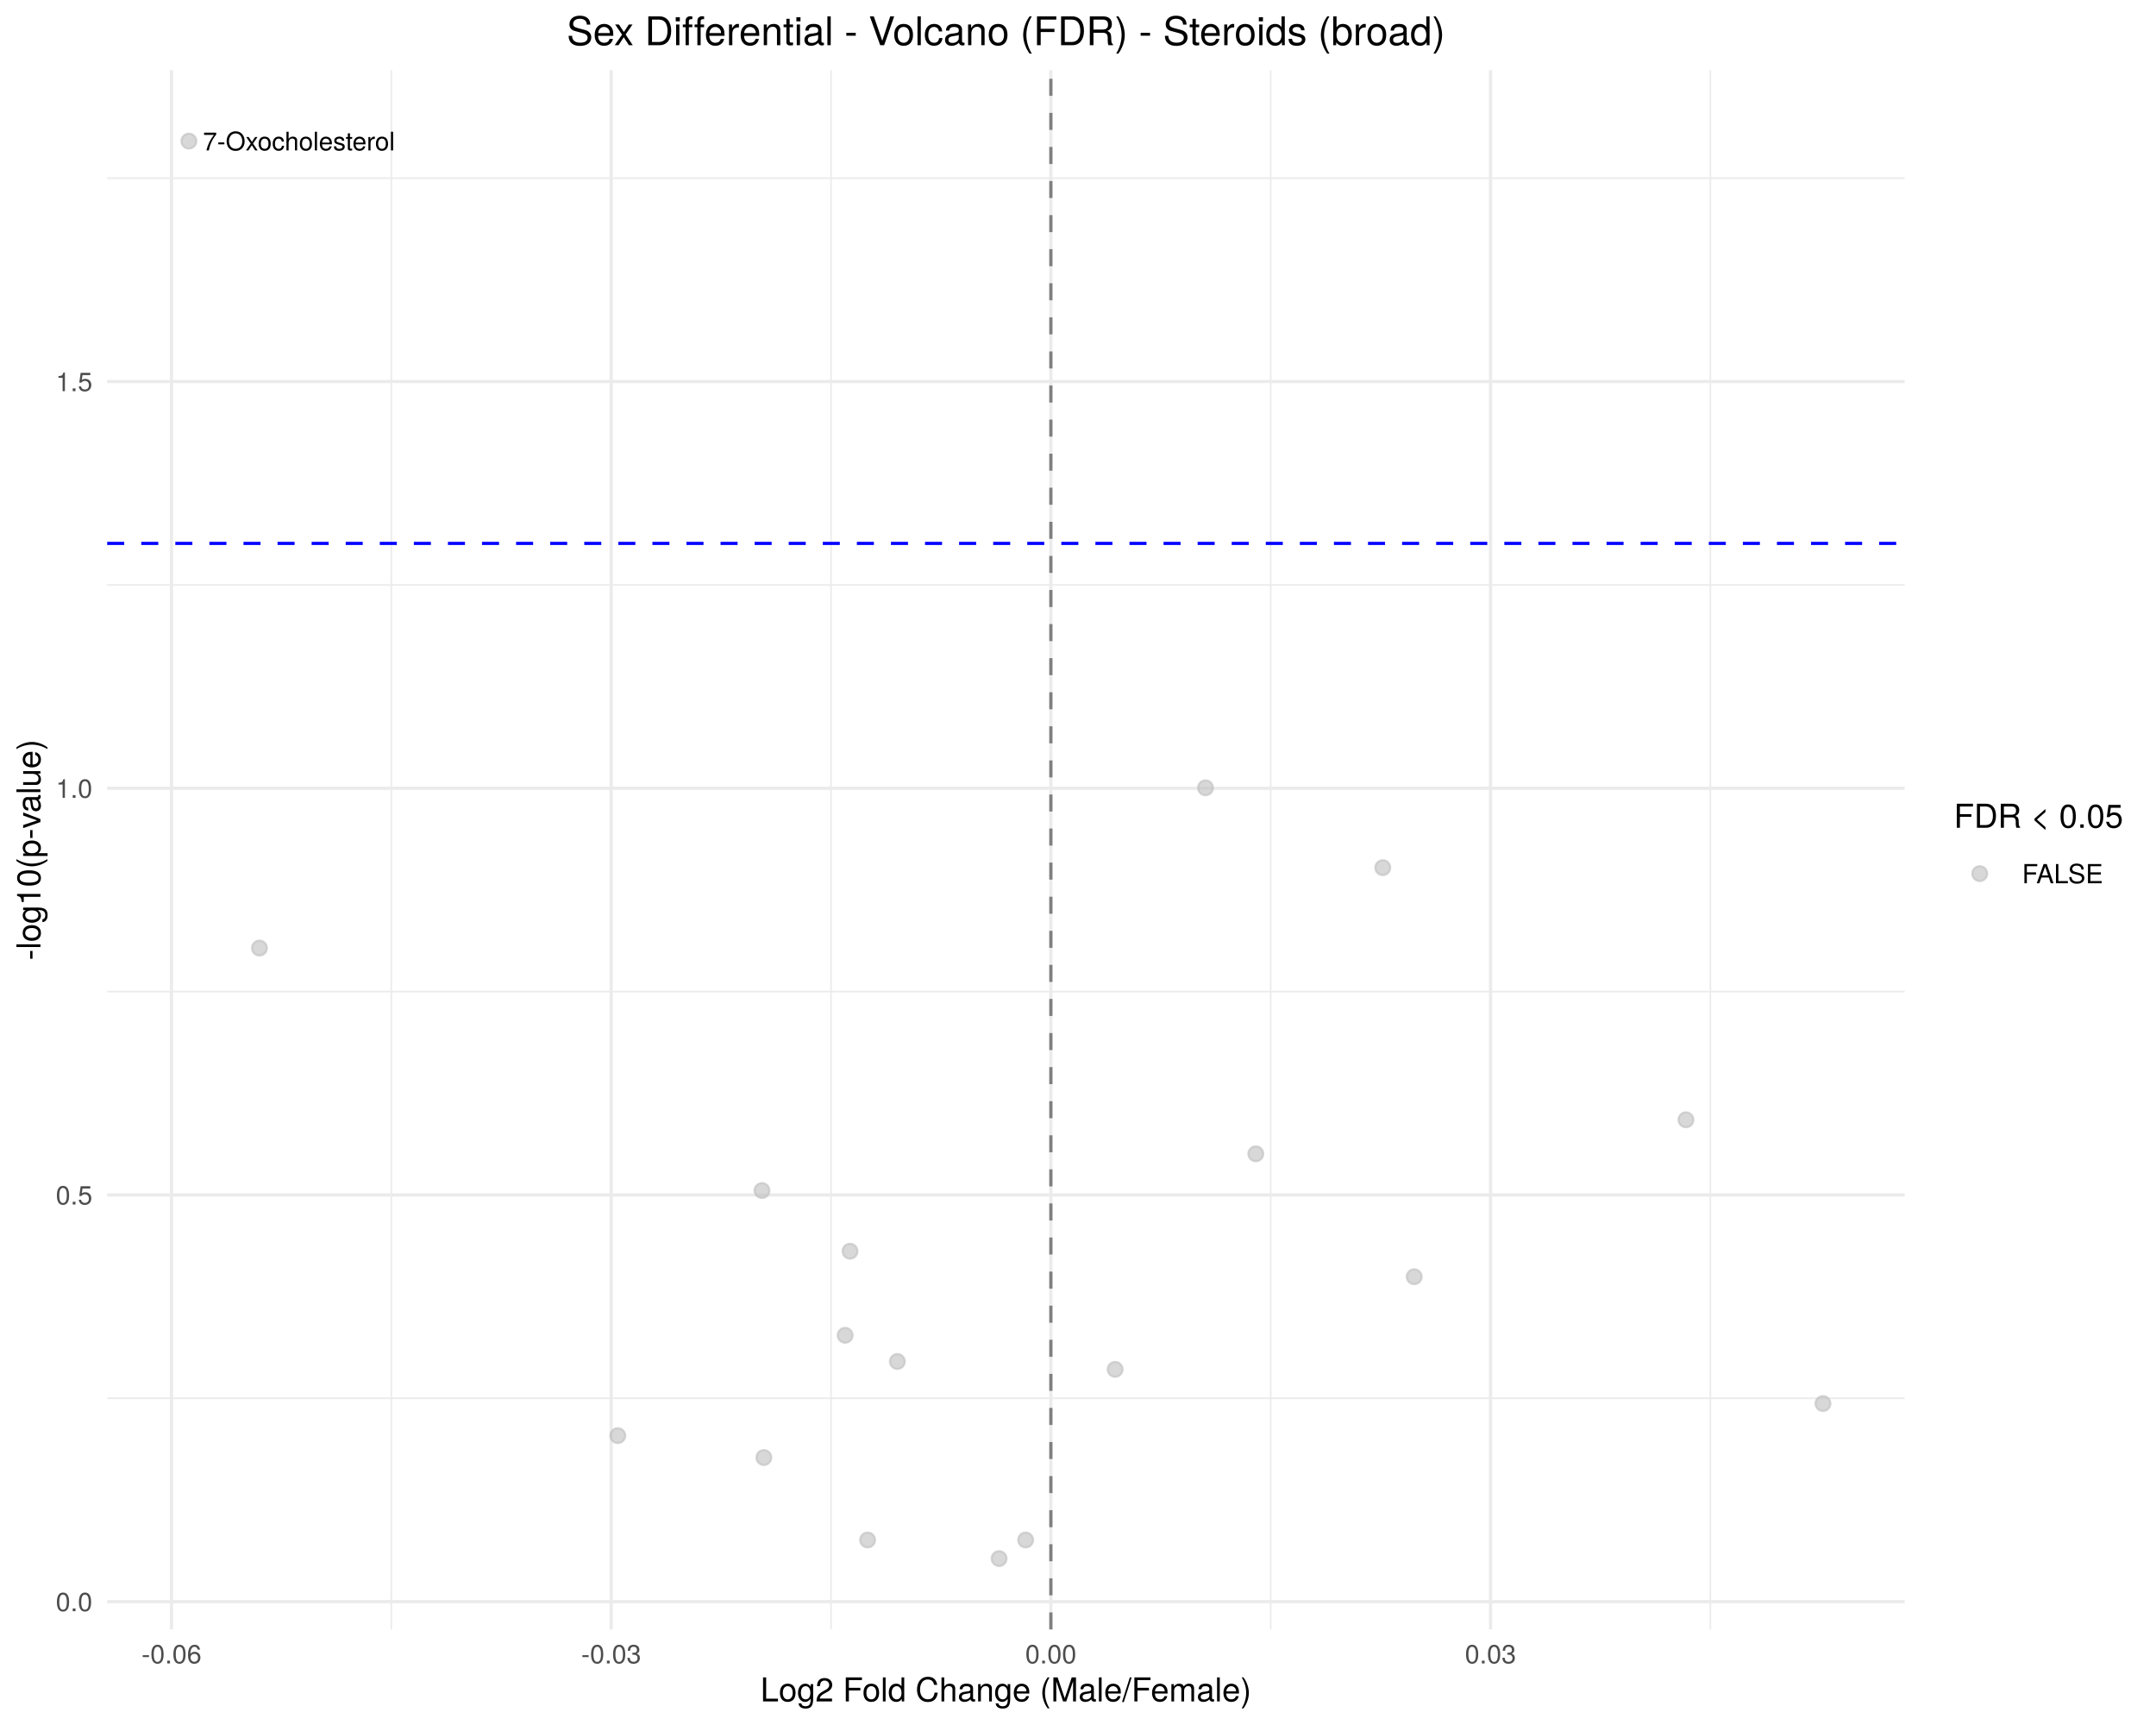
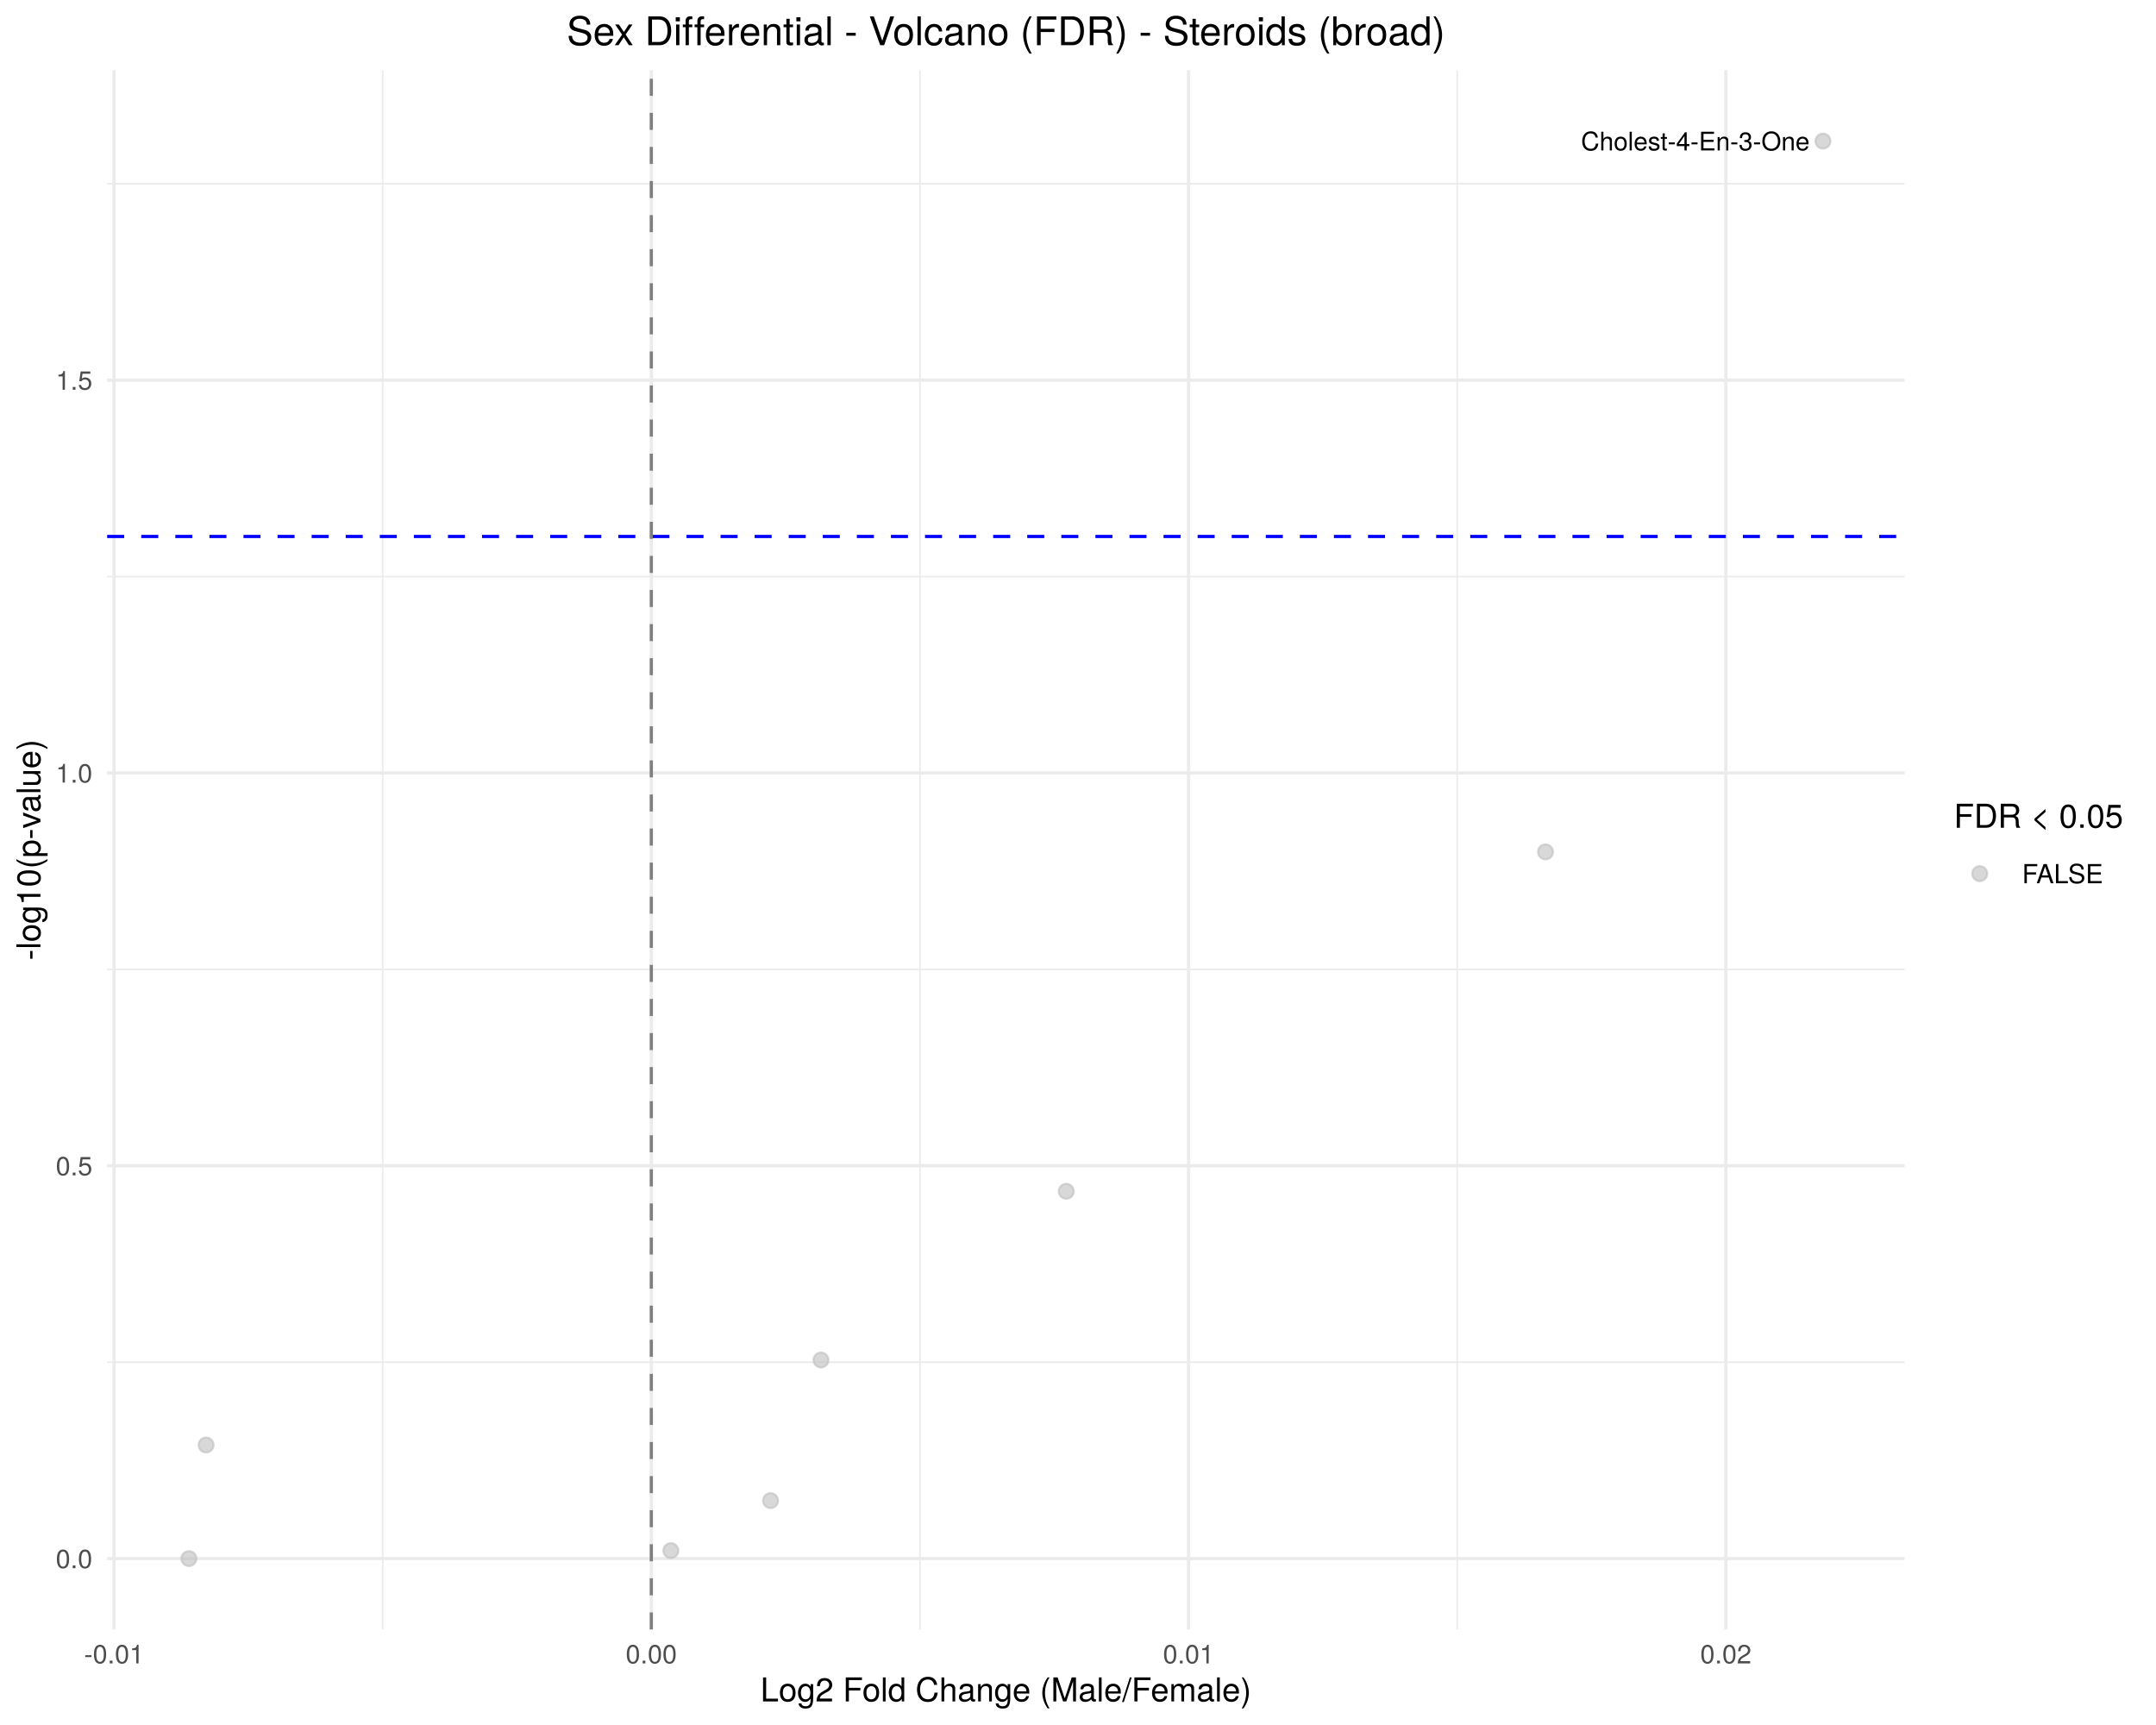
<svg xmlns="http://www.w3.org/2000/svg" class="svglite" width="720.00pt" height="576.00pt" viewBox="0 0 720.00 576.00">
  <defs>
    <style type="text/css">
    .svglite line, .svglite polyline, .svglite polygon, .svglite path, .svglite rect, .svglite circle {
      fill: none;
      stroke: #000000;
      stroke-linecap: round;
      stroke-linejoin: round;
      stroke-miterlimit: 10.00;
    }
    .svglite text {
      white-space: pre;
    }
  </style>
  </defs>
  <rect width="100%" height="100%" style="stroke: none; fill: none;" />
  <defs>
    <clipPath id="cpMC4wMHw3MjAuMDB8MC4wMHw1NzYuMDA=">
      <rect x="0.00" y="0.00" width="720.00" height="576.00" />
    </clipPath>
  </defs>
  <g clip-path="url(#cpMC4wMHw3MjAuMDB8MC4wMHw1NzYuMDA=)">
</g>
  <defs>
    <clipPath id="cpMzUuNzl8NjM2LjA2fDIzLjQ1fDU0NC4wOQ==">
      <rect x="35.79" y="23.45" width="600.27" height="520.64" />
    </clipPath>
  </defs>
  <g clip-path="url(#cpMzUuNzl8NjM2LjA2fDIzLjQ1fDU0NC4wOQ==)">
-     <polyline points="35.79,466.91 636.06,466.91 " style="stroke-width: 0.53; stroke: #EBEBEB; stroke-linecap: butt;" />
-     <polyline points="35.79,331.11 636.06,331.11 " style="stroke-width: 0.53; stroke: #EBEBEB; stroke-linecap: butt;" />
-     <polyline points="35.79,195.31 636.06,195.31 " style="stroke-width: 0.53; stroke: #EBEBEB; stroke-linecap: butt;" />
-     <polyline points="35.79,59.50 636.06,59.50 " style="stroke-width: 0.53; stroke: #EBEBEB; stroke-linecap: butt;" />
-     <polyline points="130.69,544.09 130.69,23.45 " style="stroke-width: 0.53; stroke: #EBEBEB; stroke-linecap: butt;" />
-     <polyline points="277.52,544.09 277.52,23.45 " style="stroke-width: 0.53; stroke: #EBEBEB; stroke-linecap: butt;" />
-     <polyline points="424.35,544.09 424.35,23.45 " style="stroke-width: 0.53; stroke: #EBEBEB; stroke-linecap: butt;" />
-     <polyline points="571.18,544.09 571.18,23.45 " style="stroke-width: 0.53; stroke: #EBEBEB; stroke-linecap: butt;" />
-     <polyline points="35.79,534.81 636.06,534.81 " style="stroke-width: 1.07; stroke: #EBEBEB; stroke-linecap: butt;" />
-     <polyline points="35.79,399.01 636.06,399.01 " style="stroke-width: 1.07; stroke: #EBEBEB; stroke-linecap: butt;" />
-     <polyline points="35.79,263.21 636.06,263.21 " style="stroke-width: 1.07; stroke: #EBEBEB; stroke-linecap: butt;" />
-     <polyline points="35.79,127.40 636.06,127.40 " style="stroke-width: 1.07; stroke: #EBEBEB; stroke-linecap: butt;" />
-     <polyline points="57.28,544.09 57.28,23.45 " style="stroke-width: 1.07; stroke: #EBEBEB; stroke-linecap: butt;" />
-     <polyline points="204.11,544.09 204.11,23.45 " style="stroke-width: 1.07; stroke: #EBEBEB; stroke-linecap: butt;" />
-     <polyline points="350.94,544.09 350.94,23.45 " style="stroke-width: 1.07; stroke: #EBEBEB; stroke-linecap: butt;" />
-     <polyline points="497.77,544.09 497.77,23.45 " style="stroke-width: 1.07; stroke: #EBEBEB; stroke-linecap: butt;" />
-     <circle cx="461.78" cy="289.72" r="2.49" style="stroke-width: 0.71; stroke: #BEBEBE; stroke-opacity: 0.60; fill: #BEBEBE; fill-opacity: 0.60;" />
-     <circle cx="63.08" cy="47.12" r="2.49" style="stroke-width: 0.71; stroke: #BEBEBE; stroke-opacity: 0.60; fill: #BEBEBE; fill-opacity: 0.60;" />
-     <circle cx="282.24" cy="445.87" r="2.49" style="stroke-width: 0.71; stroke: #BEBEBE; stroke-opacity: 0.60; fill: #BEBEBE; fill-opacity: 0.60;" />
-     <circle cx="563.03" cy="373.91" r="2.49" style="stroke-width: 0.71; stroke: #BEBEBE; stroke-opacity: 0.60; fill: #BEBEBE; fill-opacity: 0.60;" />
-     <circle cx="333.65" cy="520.43" r="2.49" style="stroke-width: 0.71; stroke: #BEBEBE; stroke-opacity: 0.60; fill: #BEBEBE; fill-opacity: 0.60;" />
-     <circle cx="402.58" cy="263.06" r="2.49" style="stroke-width: 0.71; stroke: #BEBEBE; stroke-opacity: 0.60; fill: #BEBEBE; fill-opacity: 0.60;" />
-     <circle cx="419.38" cy="385.27" r="2.49" style="stroke-width: 0.71; stroke: #BEBEBE; stroke-opacity: 0.60; fill: #BEBEBE; fill-opacity: 0.60;" />
-     <circle cx="283.87" cy="417.80" r="2.49" style="stroke-width: 0.71; stroke: #BEBEBE; stroke-opacity: 0.60; fill: #BEBEBE; fill-opacity: 0.60;" />
-     <circle cx="254.47" cy="397.54" r="2.49" style="stroke-width: 0.71; stroke: #BEBEBE; stroke-opacity: 0.60; fill: #BEBEBE; fill-opacity: 0.60;" />
-     <circle cx="289.74" cy="514.22" r="2.49" style="stroke-width: 0.71; stroke: #BEBEBE; stroke-opacity: 0.60; fill: #BEBEBE; fill-opacity: 0.60;" />
-     <circle cx="342.51" cy="514.22" r="2.49" style="stroke-width: 0.71; stroke: #BEBEBE; stroke-opacity: 0.60; fill: #BEBEBE; fill-opacity: 0.60;" />
-     <circle cx="372.40" cy="457.25" r="2.49" style="stroke-width: 0.71; stroke: #BEBEBE; stroke-opacity: 0.60; fill: #BEBEBE; fill-opacity: 0.60;" />
-     <circle cx="299.68" cy="454.62" r="2.49" style="stroke-width: 0.71; stroke: #BEBEBE; stroke-opacity: 0.60; fill: #BEBEBE; fill-opacity: 0.60;" />
-     <circle cx="206.31" cy="479.38" r="2.49" style="stroke-width: 0.71; stroke: #BEBEBE; stroke-opacity: 0.60; fill: #BEBEBE; fill-opacity: 0.60;" />
-     <circle cx="255.09" cy="486.69" r="2.49" style="stroke-width: 0.71; stroke: #BEBEBE; stroke-opacity: 0.60; fill: #BEBEBE; fill-opacity: 0.60;" />
-     <circle cx="472.28" cy="426.32" r="2.49" style="stroke-width: 0.71; stroke: #BEBEBE; stroke-opacity: 0.60; fill: #BEBEBE; fill-opacity: 0.60;" />
-     <circle cx="86.65" cy="316.57" r="2.49" style="stroke-width: 0.71; stroke: #BEBEBE; stroke-opacity: 0.60; fill: #BEBEBE; fill-opacity: 0.60;" />
-     <circle cx="608.78" cy="468.66" r="2.49" style="stroke-width: 0.71; stroke: #BEBEBE; stroke-opacity: 0.60; fill: #BEBEBE; fill-opacity: 0.60;" />
-     <text x="99.82" y="50.23" text-anchor="middle" style="font-size: 8.54px; font-weight: 0; font-family: &quot;TeX Gyre Heros&quot;;" textLength="64.48px" lengthAdjust="spacingAndGlyphs">7-Oxocholesterol</text>
-     <line x1="35.79" y1="181.45" x2="636.06" y2="181.45" style="stroke-width: 1.07; stroke: #0000FF; stroke-dasharray: 5.69,5.69; stroke-linecap: butt;" />
-     <line x1="350.94" y1="544.09" x2="350.94" y2="23.45" style="stroke-width: 1.07; stroke: #7F7F7F; stroke-dasharray: 5.69,5.69; stroke-linecap: butt;" />
+     <polyline points="35.79,454.85 636.06,454.85 " style="stroke-width: 0.53; stroke: #EBEBEB; stroke-linecap: butt;" />
+     <polyline points="35.79,323.68 636.06,323.68 " style="stroke-width: 0.53; stroke: #EBEBEB; stroke-linecap: butt;" />
+     <polyline points="35.79,192.52 636.06,192.52 " style="stroke-width: 0.53; stroke: #EBEBEB; stroke-linecap: butt;" />
+     <polyline points="35.79,61.35 636.06,61.35 " style="stroke-width: 0.53; stroke: #EBEBEB; stroke-linecap: butt;" />
+     <polyline points="127.80,544.09 127.80,23.45 " style="stroke-width: 0.53; stroke: #EBEBEB; stroke-linecap: butt;" />
+     <polyline points="307.22,544.09 307.22,23.45 " style="stroke-width: 0.53; stroke: #EBEBEB; stroke-linecap: butt;" />
+     <polyline points="486.64,544.09 486.64,23.45 " style="stroke-width: 0.53; stroke: #EBEBEB; stroke-linecap: butt;" />
+     <polyline points="35.79,520.43 636.06,520.43 " style="stroke-width: 1.07; stroke: #EBEBEB; stroke-linecap: butt;" />
+     <polyline points="35.79,389.26 636.06,389.26 " style="stroke-width: 1.07; stroke: #EBEBEB; stroke-linecap: butt;" />
+     <polyline points="35.79,258.10 636.06,258.10 " style="stroke-width: 1.07; stroke: #EBEBEB; stroke-linecap: butt;" />
+     <polyline points="35.79,126.93 636.06,126.93 " style="stroke-width: 1.07; stroke: #EBEBEB; stroke-linecap: butt;" />
+     <polyline points="38.09,544.09 38.09,23.45 " style="stroke-width: 1.07; stroke: #EBEBEB; stroke-linecap: butt;" />
+     <polyline points="217.51,544.09 217.51,23.45 " style="stroke-width: 1.07; stroke: #EBEBEB; stroke-linecap: butt;" />
+     <polyline points="396.93,544.09 396.93,23.45 " style="stroke-width: 1.07; stroke: #EBEBEB; stroke-linecap: butt;" />
+     <polyline points="576.35,544.09 576.35,23.45 " style="stroke-width: 1.07; stroke: #EBEBEB; stroke-linecap: butt;" />
+     <circle cx="63.08" cy="520.43" r="2.49" style="stroke-width: 0.71; stroke: #BEBEBE; stroke-opacity: 0.60; fill: #BEBEBE; fill-opacity: 0.60;" />
+     <circle cx="356.08" cy="397.78" r="2.49" style="stroke-width: 0.71; stroke: #BEBEBE; stroke-opacity: 0.60; fill: #BEBEBE; fill-opacity: 0.60;" />
+     <circle cx="257.33" cy="501.08" r="2.49" style="stroke-width: 0.71; stroke: #BEBEBE; stroke-opacity: 0.60; fill: #BEBEBE; fill-opacity: 0.60;" />
+     <circle cx="274.17" cy="454.12" r="2.49" style="stroke-width: 0.71; stroke: #BEBEBE; stroke-opacity: 0.60; fill: #BEBEBE; fill-opacity: 0.60;" />
+     <circle cx="608.78" cy="47.12" r="2.49" style="stroke-width: 0.71; stroke: #BEBEBE; stroke-opacity: 0.60; fill: #BEBEBE; fill-opacity: 0.60;" />
+     <circle cx="224.04" cy="517.77" r="2.49" style="stroke-width: 0.71; stroke: #BEBEBE; stroke-opacity: 0.60; fill: #BEBEBE; fill-opacity: 0.60;" />
+     <circle cx="516.13" cy="284.45" r="2.49" style="stroke-width: 0.71; stroke: #BEBEBE; stroke-opacity: 0.60; fill: #BEBEBE; fill-opacity: 0.60;" />
+     <circle cx="68.82" cy="482.50" r="2.49" style="stroke-width: 0.71; stroke: #BEBEBE; stroke-opacity: 0.60; fill: #BEBEBE; fill-opacity: 0.60;" />
+     <text x="566.16" y="50.23" text-anchor="middle" style="font-size: 8.54px; font-weight: 0; font-family: &quot;TeX Gyre Heros&quot;;" textLength="76.34px" lengthAdjust="spacingAndGlyphs">Cholest-4-En-3-One</text>
+     <line x1="35.79" y1="179.13" x2="636.06" y2="179.13" style="stroke-width: 1.07; stroke: #0000FF; stroke-dasharray: 5.69,5.69; stroke-linecap: butt;" />
+     <line x1="217.51" y1="544.09" x2="217.51" y2="23.45" style="stroke-width: 1.07; stroke: #7F7F7F; stroke-dasharray: 5.69,5.69; stroke-linecap: butt;" />
  </g>
  <g clip-path="url(#cpMC4wMHw3MjAuMDB8MC4wMHw1NzYuMDA=)">
-     <text x="30.86" y="538.01" text-anchor="end" style="font-size: 8.80px; font-weight: 0;fill: #4D4D4D; font-family: &quot;TeX Gyre Heros&quot;;" textLength="12.23px" lengthAdjust="spacingAndGlyphs">0.0</text>
-     <text x="30.86" y="402.21" text-anchor="end" style="font-size: 8.80px; font-weight: 0;fill: #4D4D4D; font-family: &quot;TeX Gyre Heros&quot;;" textLength="12.23px" lengthAdjust="spacingAndGlyphs">0.5</text>
-     <text x="30.86" y="266.41" text-anchor="end" style="font-size: 8.80px; font-weight: 0;fill: #4D4D4D; font-family: &quot;TeX Gyre Heros&quot;;" textLength="12.23px" lengthAdjust="spacingAndGlyphs">1.0</text>
-     <text x="30.86" y="130.61" text-anchor="end" style="font-size: 8.80px; font-weight: 0;fill: #4D4D4D; font-family: &quot;TeX Gyre Heros&quot;;" textLength="12.23px" lengthAdjust="spacingAndGlyphs">1.5</text>
-     <text x="57.28" y="555.44" text-anchor="middle" style="font-size: 8.80px; font-weight: 0;fill: #4D4D4D; font-family: &quot;TeX Gyre Heros&quot;;" textLength="20.04px" lengthAdjust="spacingAndGlyphs">-0.06</text>
-     <text x="204.11" y="555.44" text-anchor="middle" style="font-size: 8.80px; font-weight: 0;fill: #4D4D4D; font-family: &quot;TeX Gyre Heros&quot;;" textLength="20.04px" lengthAdjust="spacingAndGlyphs">-0.03</text>
-     <text x="350.94" y="555.44" text-anchor="middle" style="font-size: 8.80px; font-weight: 0;fill: #4D4D4D; font-family: &quot;TeX Gyre Heros&quot;;" textLength="17.11px" lengthAdjust="spacingAndGlyphs">0.00</text>
-     <text x="497.77" y="555.44" text-anchor="middle" style="font-size: 8.80px; font-weight: 0;fill: #4D4D4D; font-family: &quot;TeX Gyre Heros&quot;;" textLength="17.11px" lengthAdjust="spacingAndGlyphs">0.03</text>
+     <text x="30.86" y="523.64" text-anchor="end" style="font-size: 8.80px; font-weight: 0;fill: #4D4D4D; font-family: &quot;TeX Gyre Heros&quot;;" textLength="12.23px" lengthAdjust="spacingAndGlyphs">0.0</text>
+     <text x="30.86" y="392.47" text-anchor="end" style="font-size: 8.80px; font-weight: 0;fill: #4D4D4D; font-family: &quot;TeX Gyre Heros&quot;;" textLength="12.23px" lengthAdjust="spacingAndGlyphs">0.5</text>
+     <text x="30.86" y="261.31" text-anchor="end" style="font-size: 8.80px; font-weight: 0;fill: #4D4D4D; font-family: &quot;TeX Gyre Heros&quot;;" textLength="12.23px" lengthAdjust="spacingAndGlyphs">1.0</text>
+     <text x="30.86" y="130.14" text-anchor="end" style="font-size: 8.80px; font-weight: 0;fill: #4D4D4D; font-family: &quot;TeX Gyre Heros&quot;;" textLength="12.23px" lengthAdjust="spacingAndGlyphs">1.5</text>
+     <text x="38.09" y="555.44" text-anchor="middle" style="font-size: 8.80px; font-weight: 0;fill: #4D4D4D; font-family: &quot;TeX Gyre Heros&quot;;" textLength="20.04px" lengthAdjust="spacingAndGlyphs">-0.01</text>
+     <text x="217.51" y="555.44" text-anchor="middle" style="font-size: 8.80px; font-weight: 0;fill: #4D4D4D; font-family: &quot;TeX Gyre Heros&quot;;" textLength="17.11px" lengthAdjust="spacingAndGlyphs">0.00</text>
+     <text x="396.93" y="555.44" text-anchor="middle" style="font-size: 8.80px; font-weight: 0;fill: #4D4D4D; font-family: &quot;TeX Gyre Heros&quot;;" textLength="17.11px" lengthAdjust="spacingAndGlyphs">0.01</text>
+     <text x="576.35" y="555.44" text-anchor="middle" style="font-size: 8.80px; font-weight: 0;fill: #4D4D4D; font-family: &quot;TeX Gyre Heros&quot;;" textLength="17.11px" lengthAdjust="spacingAndGlyphs">0.02</text>
    <text x="335.93" y="568.12" text-anchor="middle" style="font-size: 11.00px; font-weight: 0; font-family: &quot;TeX Gyre Heros&quot;;" textLength="164.40px" lengthAdjust="spacingAndGlyphs">Log2 Fold Change (Male/Female)</text>
    <text transform="translate(13.50,283.77) rotate(-90)" text-anchor="middle" style="font-size: 11.00px; font-weight: 0; font-family: &quot;TeX Gyre Heros&quot;;" textLength="73.94px" lengthAdjust="spacingAndGlyphs">-log10(p-value)</text>
    <text x="652.50" y="276.40" style="font-size: 11.00px; font-weight: 0; font-family: &quot;TeX Gyre Heros&quot;;" textLength="56.54px" lengthAdjust="spacingAndGlyphs">FDR &lt; 0.05</text>
    <circle cx="661.14" cy="291.72" r="2.49" style="stroke-width: 0.71; stroke: #BEBEBE; stroke-opacity: 0.60; fill: #BEBEBE; fill-opacity: 0.60;" />
    <text x="675.26" y="294.93" style="font-size: 8.80px; font-weight: 0; font-family: &quot;TeX Gyre Heros&quot;;" textLength="27.87px" lengthAdjust="spacingAndGlyphs">FALSE</text>
    <text x="335.93" y="15.09" text-anchor="middle" style="font-size: 13.20px; font-weight: 0; font-family: &quot;TeX Gyre Heros&quot;;" textLength="294.56px" lengthAdjust="spacingAndGlyphs">Sex Differential - Volcano (FDR) - Steroids (broad)</text>
  </g>
</svg>
